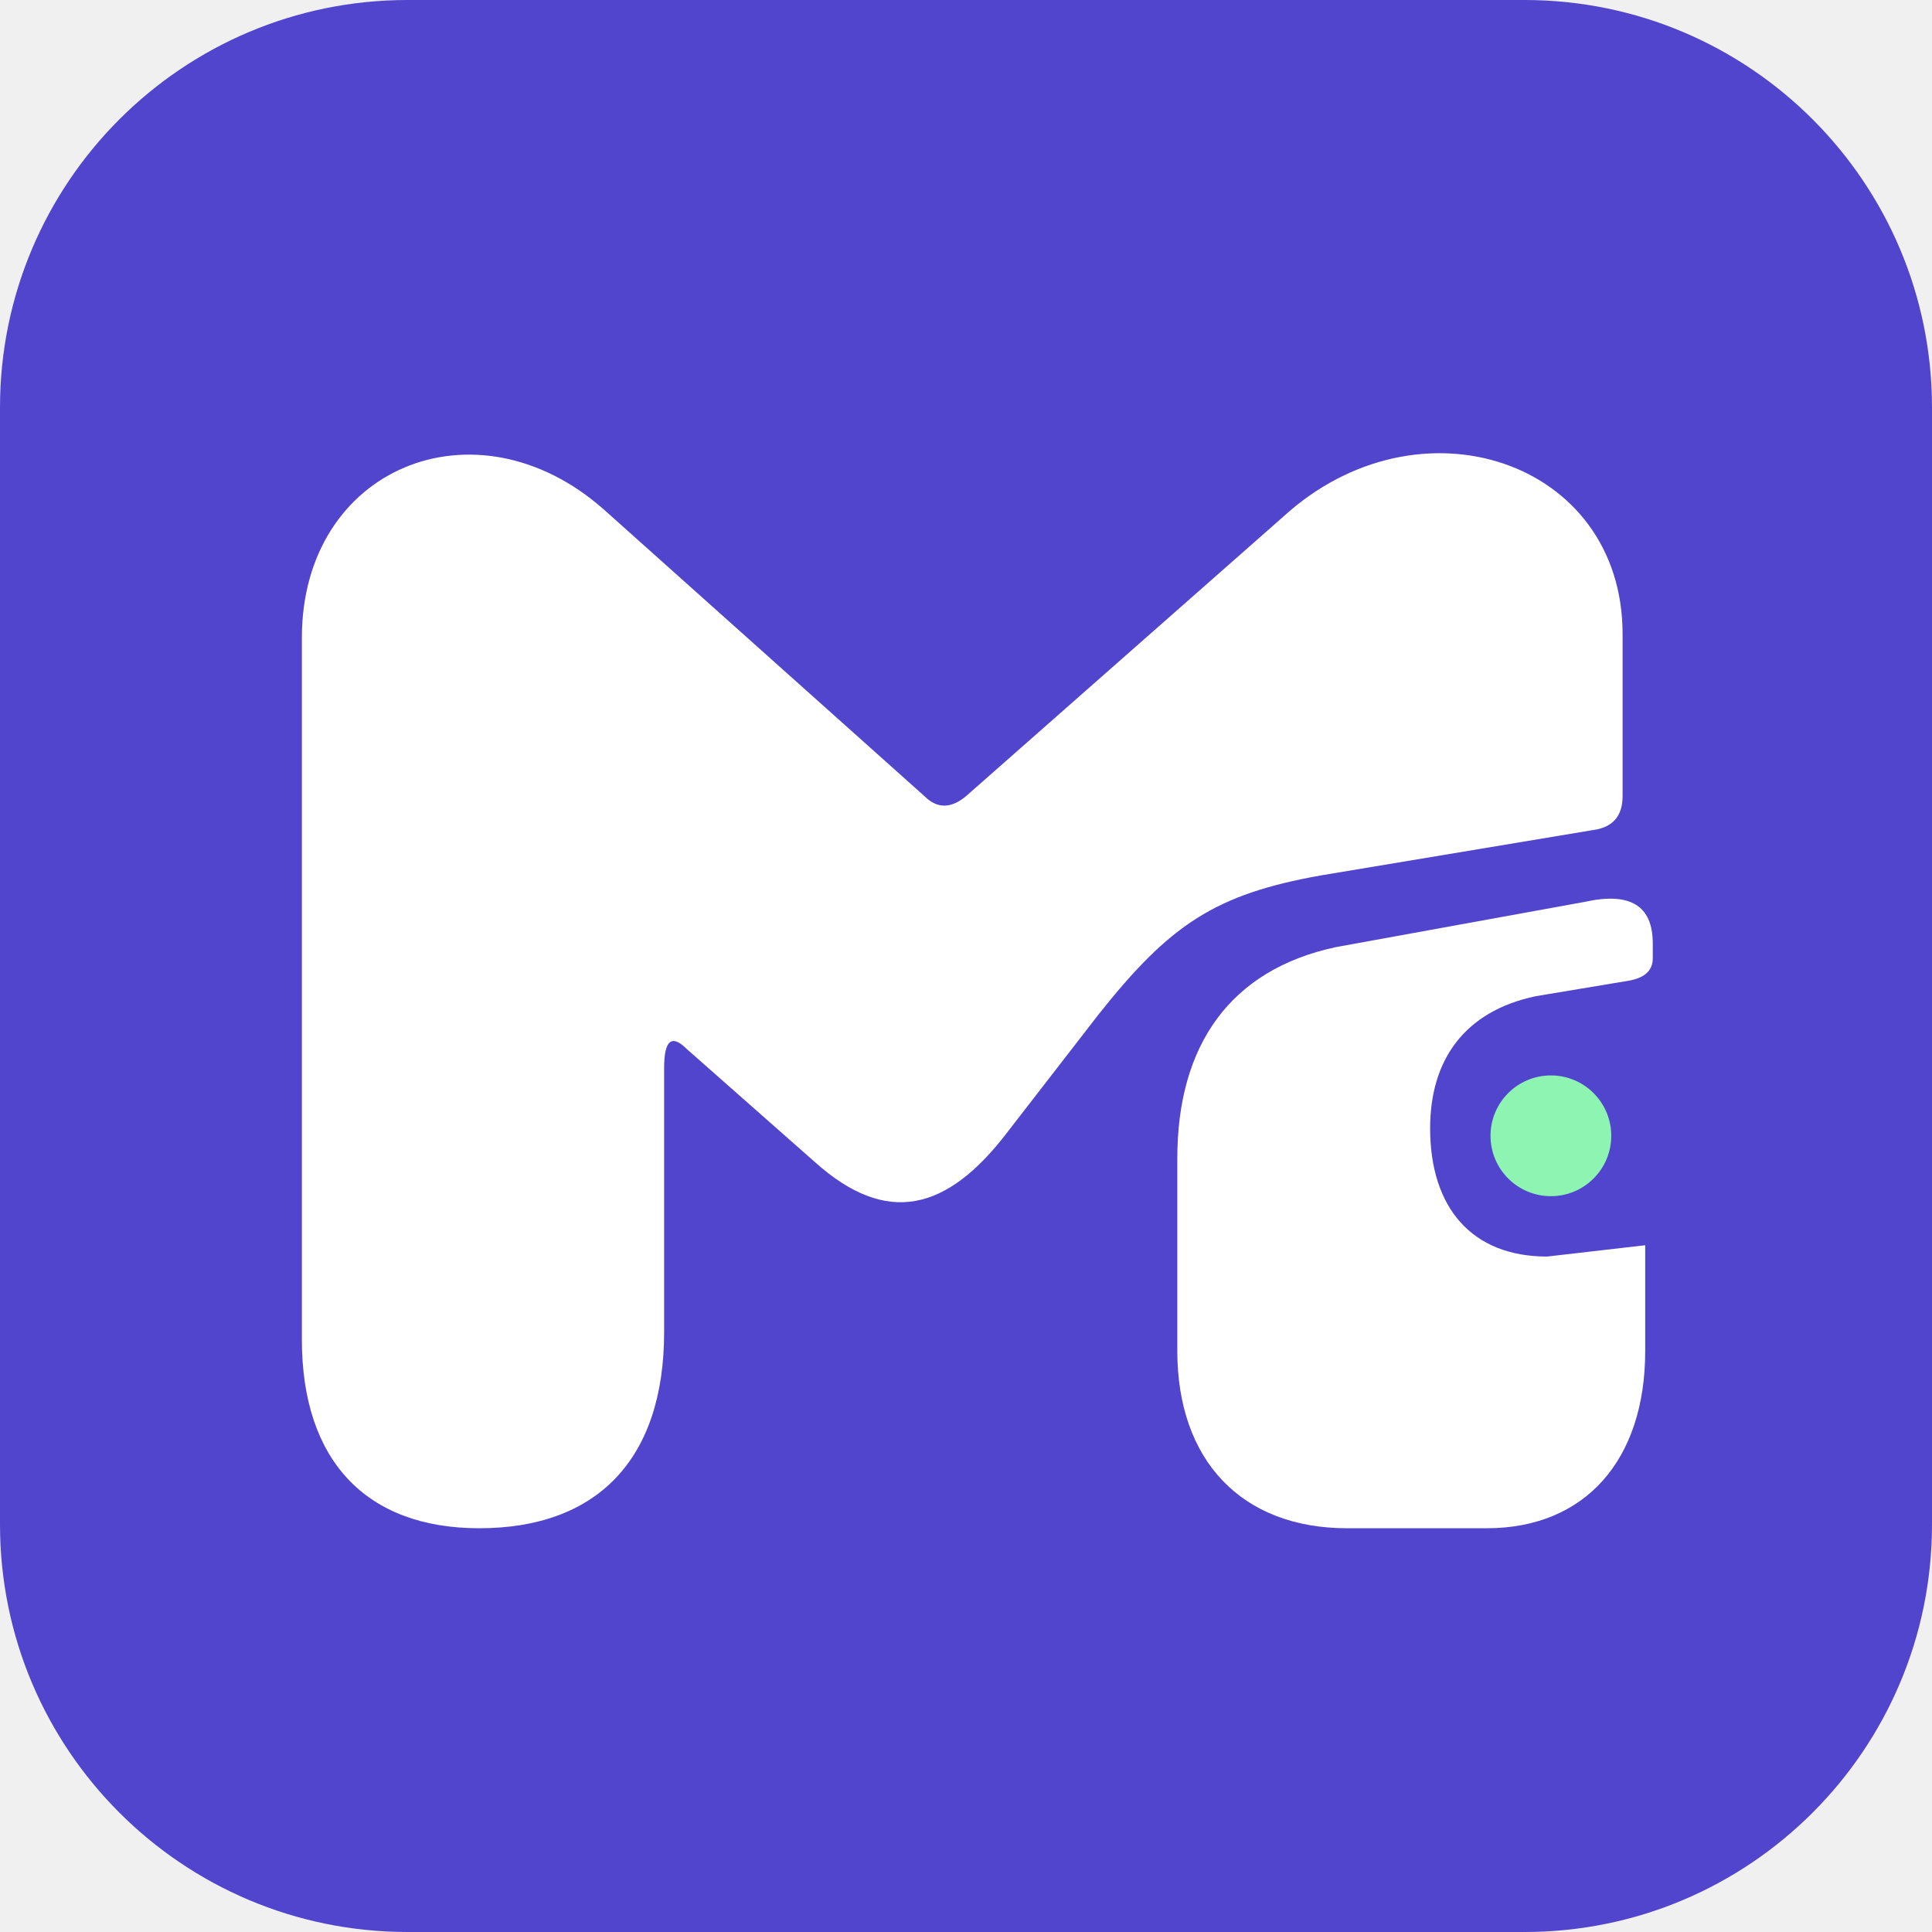
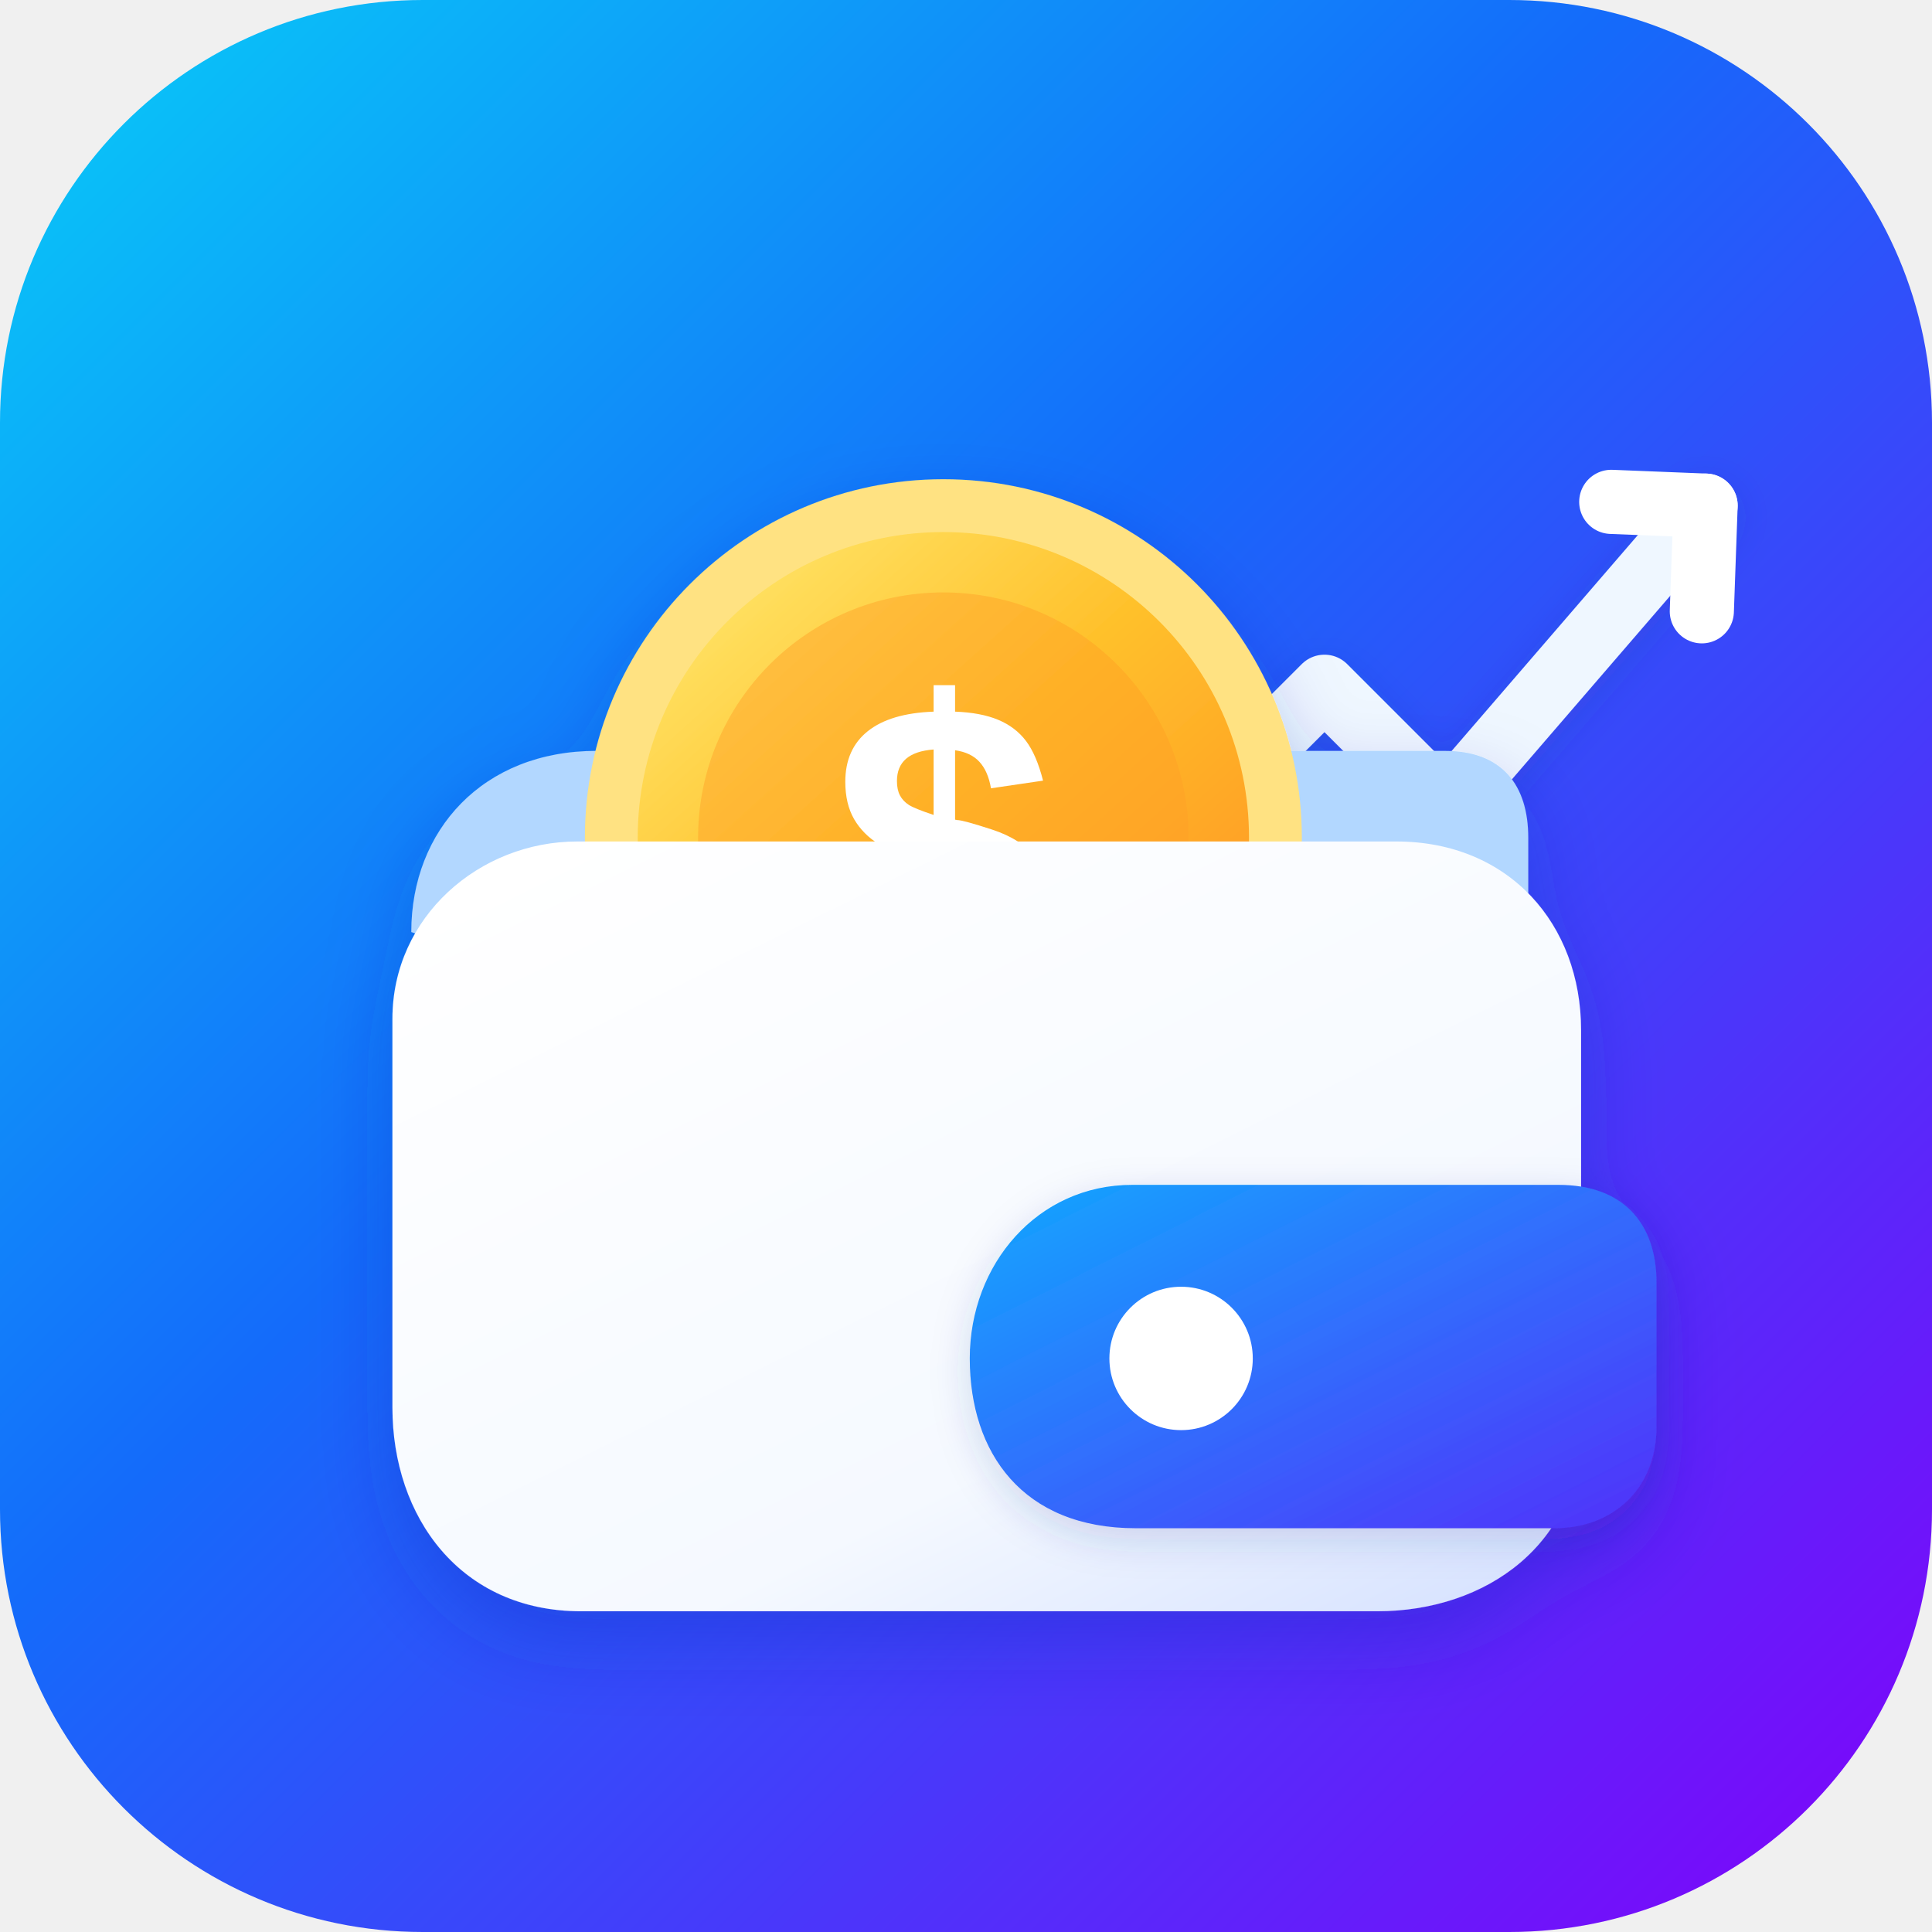
- <svg xmlns="http://www.w3.org/2000/svg" width="512" height="512" viewBox="0 0 512 512">
-   <rect width="512" height="512" rx="108" fill="#5145cd" />
-   <path fill="#fff" d="M80 169C80 124 126 105 160 135L245 211Q250 216 256 211L340 137C376 104 430 122 430 168V211Q430 219 422 220L350 232C322 237 310 245 291 269L267 300C251 321 235 325 216 308L182 278Q176 272 176 283V353C176 387 158 405 127 405C97 405 80 387 80 355Z" />
-   <path fill="#fff" d="M420 239Q438 235 438 250V254Q438 259 431 260L407 264C388 268 379 281 379 299C379 320 390 333 410 333L436 330V358C436 387 420 405 394 405H357C329 405 312 387 312 358V307C312 277 326 257 354 251Z" />
-   <circle cx="411" cy="301" r="16" fill="#8df4b2" />
+ <svg xmlns="http://www.w3.org/2000/svg" width="512" height="512" viewBox="0 0 512 512" role="img" aria-label="My Finance">
+   <defs>
+     <linearGradient id="bg" x1="0" y1="0" x2="1" y2="1">
+       <stop stop-color="#08cef8" />
+       <stop offset=".42" stop-color="#146bfa" />
+       <stop offset="1" stop-color="#8300fa" />
+     </linearGradient>
+     <linearGradient id="wallet" x1=".12" y1="0" x2=".88" y2="1">
+       <stop stop-color="#fff" />
+       <stop offset=".7" stop-color="#f5f9ff" />
+       <stop offset="1" stop-color="#d9e4ff" />
+     </linearGradient>
+     <linearGradient id="coin" x1="0" y1="0" x2=".9" y2="1">
+       <stop stop-color="#fff17d" />
+       <stop offset=".48" stop-color="#ffc02a" />
+       <stop offset="1" stop-color="#ff8924" />
+     </linearGradient>
+     <linearGradient id="strap" x1="0" y1="0" x2="1" y2="1">
+       <stop stop-color="#12a8ff" />
+       <stop offset="1" stop-color="#5230fa" />
+     </linearGradient>
+     <filter id="shadow" x="-25%" y="-30%" width="150%" height="170%">
+       <feDropShadow dx="0" dy="9" stdDeviation="10" flood-color="#072eb7" flood-opacity=".28" />
+     </filter>
+     <filter id="soft" x="-20%" y="-20%" width="140%" height="150%">
+       <feDropShadow dx="0" dy="3" stdDeviation="5" flood-color="#203a95" flood-opacity=".17" />
+     </filter>
+   </defs>
+   <rect width="512" height="512" rx="112" fill="url(#bg)" />
+   <path d="M316 217l35-35 32 32 69-80" fill="none" stroke="#eff7ff" stroke-width="17" stroke-linecap="round" stroke-linejoin="round" filter="url(#soft)" />
+   <path d="M427 133l25 1-1 28" fill="none" stroke="#fff" stroke-width="17" stroke-linecap="round" stroke-linejoin="round" />
+   <g filter="url(#shadow)">
+     <rect x="110" y="208" width="293" height="199" rx="44" fill="#e8f0ff" />
+     <path d="M109 247c0-27 19-48 49-48h225c15 0 22 9 22 23v21H171c-17 0-23 6-23 17z" fill="#b2d7ff" />
+     <circle cx="250" cy="222" r="88" fill="url(#coin)" stroke="#ffe282" stroke-width="14" />
+     <circle cx="250" cy="222" r="65" fill="#ff9f25" opacity=".46" />
+     <text x="250" y="261" text-anchor="middle" font-family="Arial,sans-serif" font-size="107" font-weight="800" fill="white">$</text>
+     <path d="M104 270c0-27 23-47 49-47h217c30 0 49 22 49 50v105c0 31-25 49-54 49H154c-32 0-50-25-50-54Z" fill="url(#wallet)" />
+     <path d="M300 314h113c17 0 26 10 26 26v38c0 17-12 27-27 27H301c-30 0-44-20-44-45s18-46 43-46Z" fill="url(#strap)" filter="url(#soft)" />
+     <circle cx="313" cy="360" r="19" fill="#fff" />
+   </g>
</svg>
